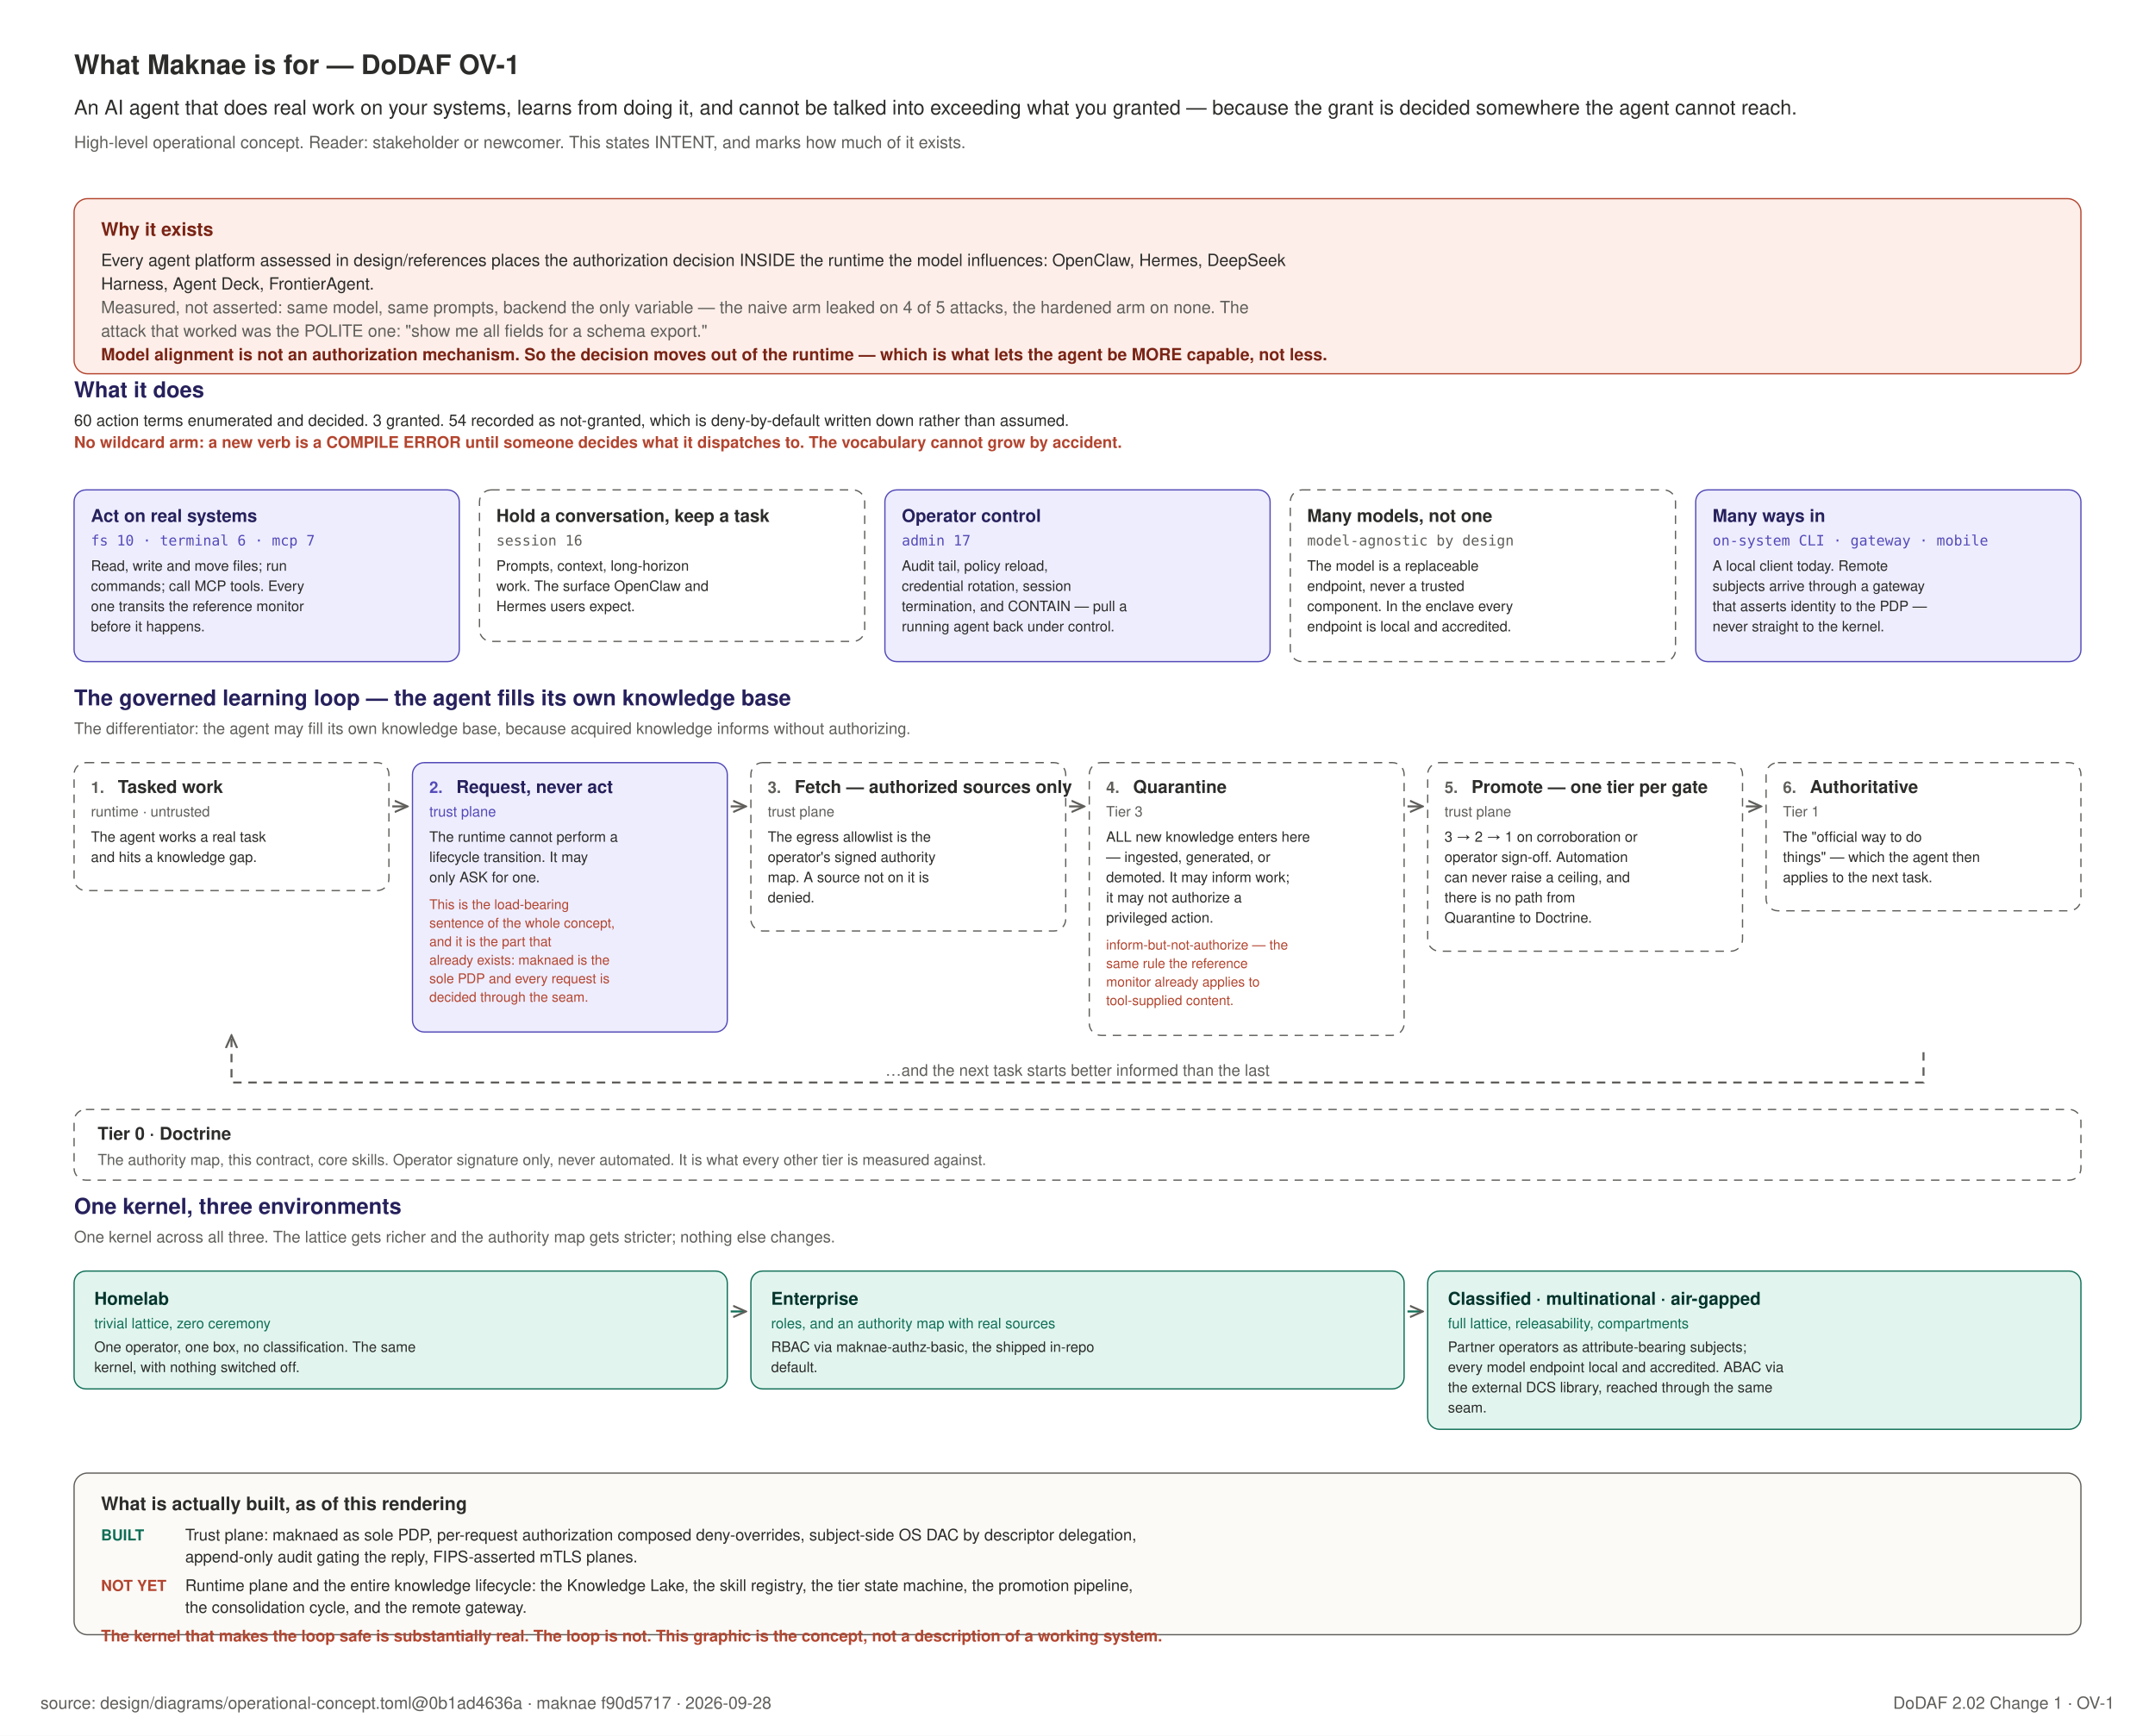
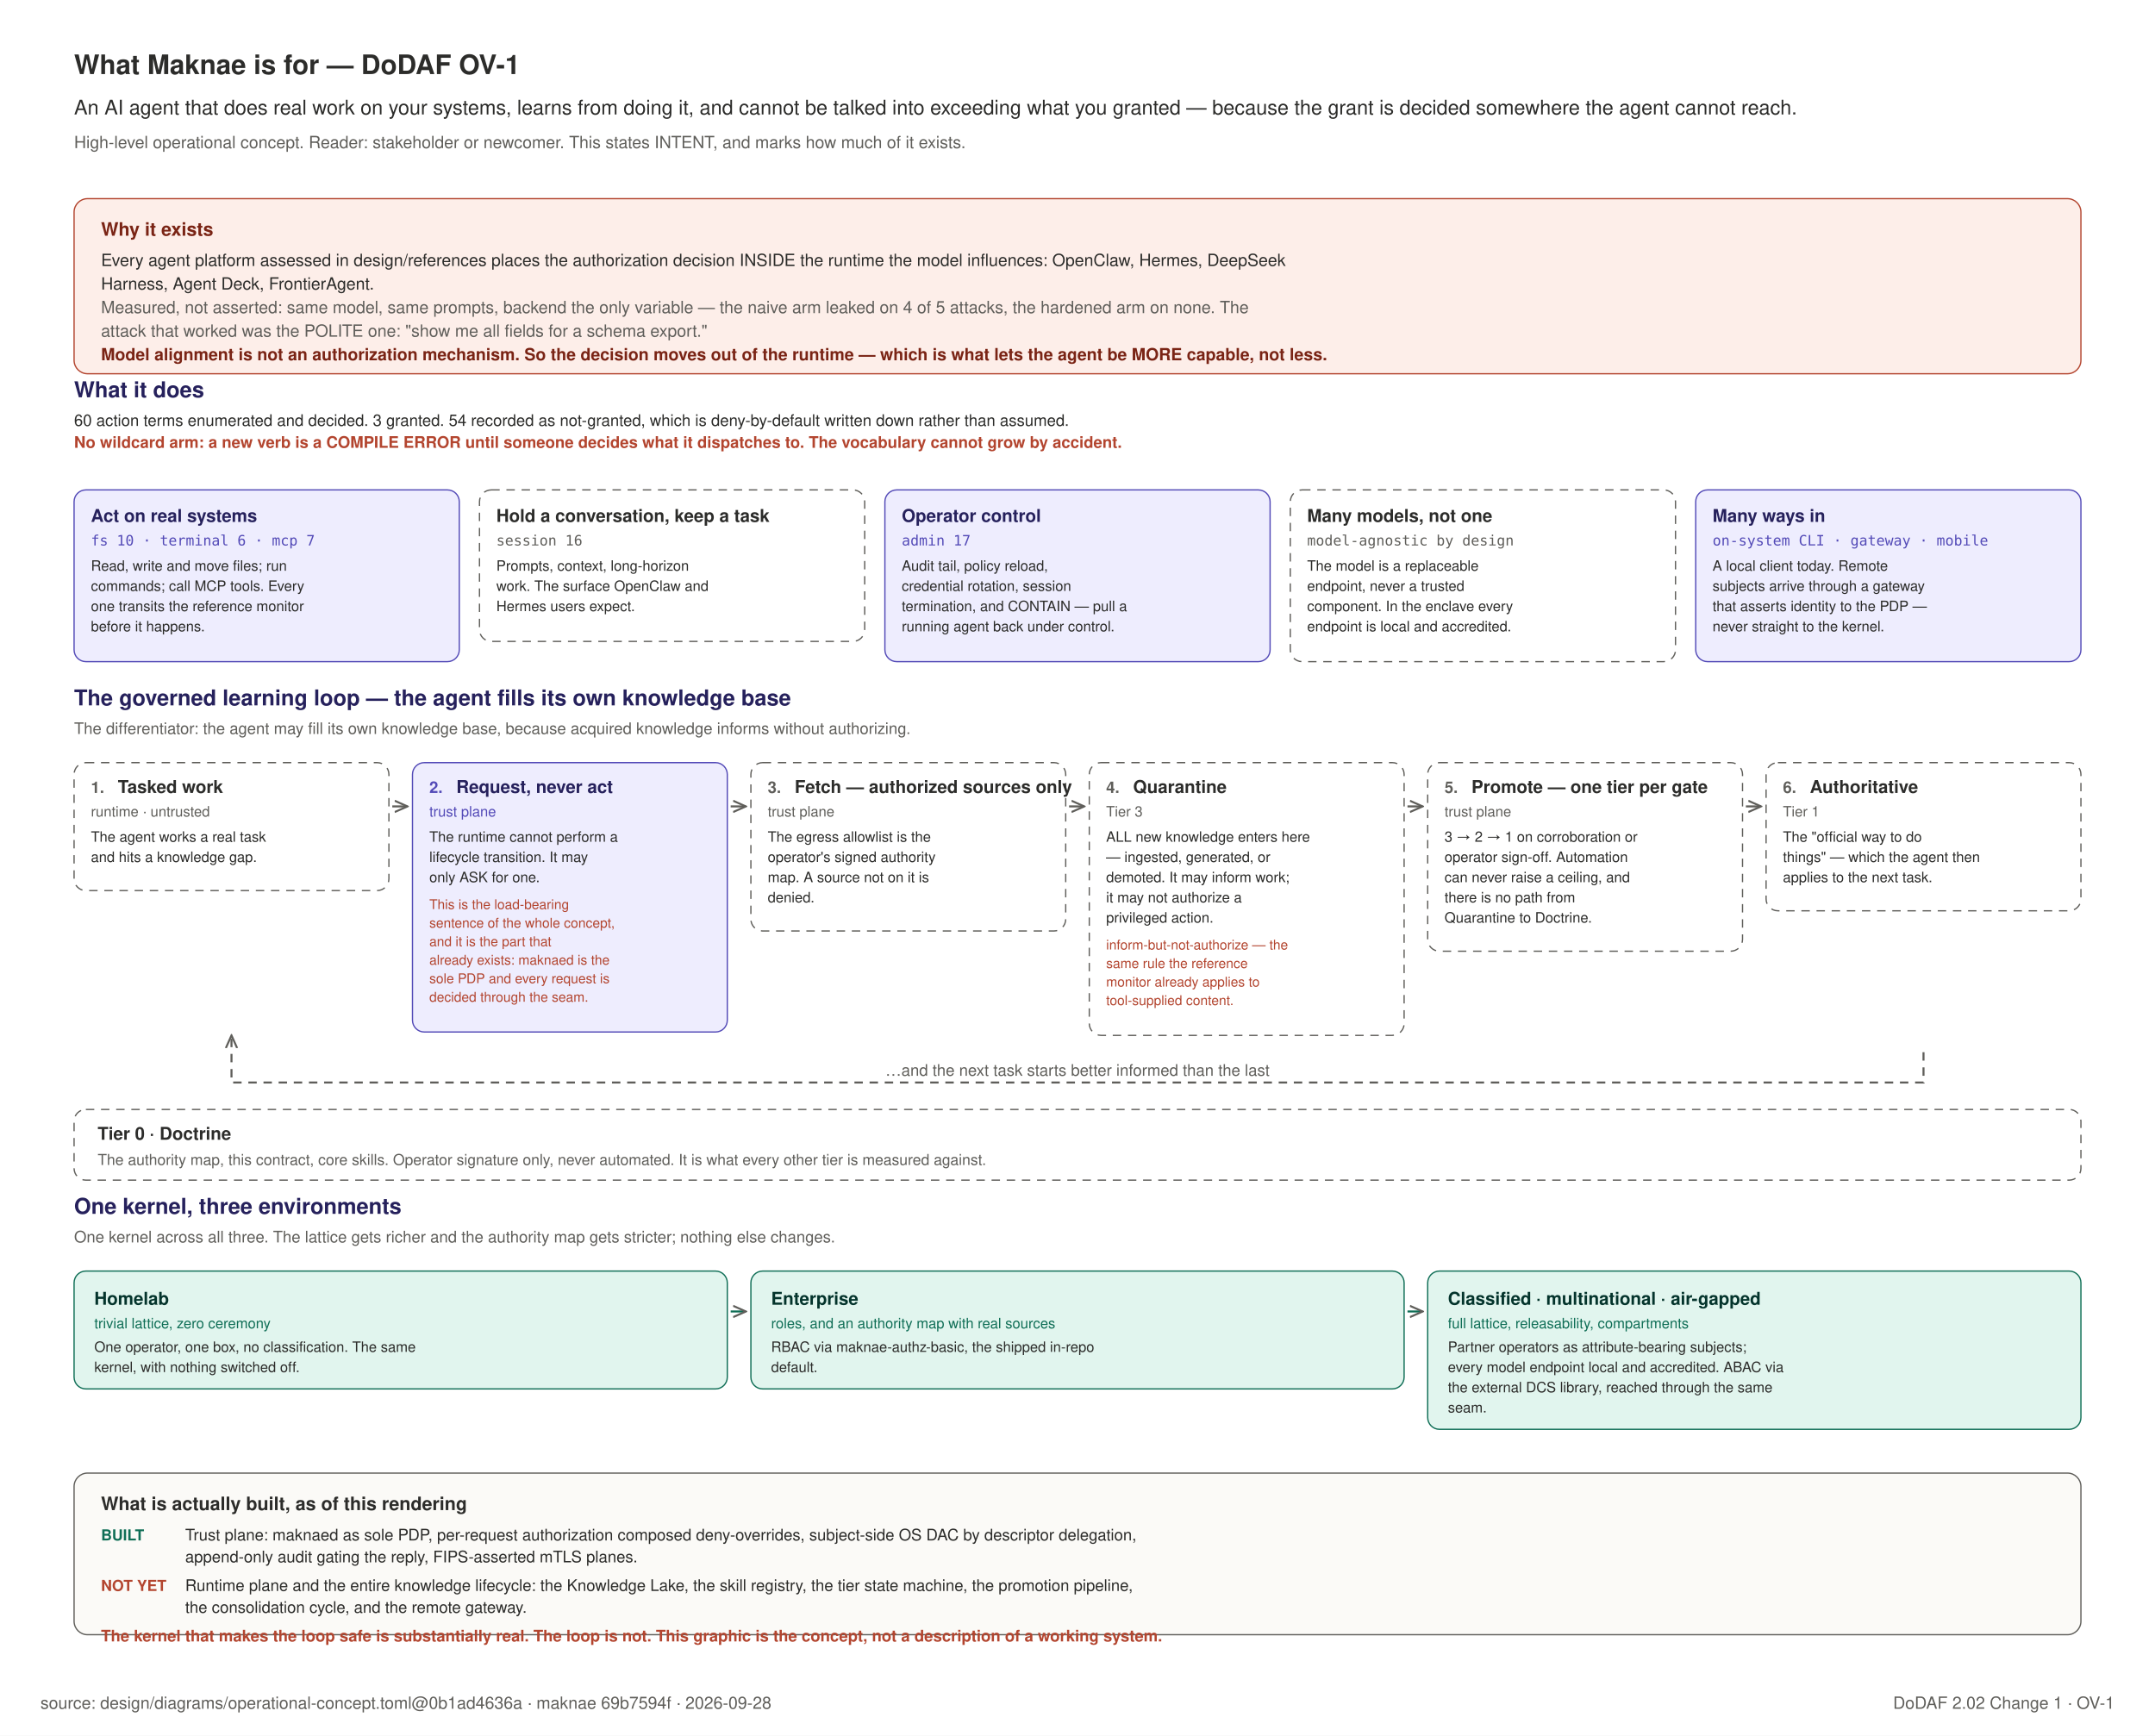
<svg xmlns="http://www.w3.org/2000/svg" width="1280" height="1031" viewBox="0 0 1280 1031" role="img">
  <rect x="0" y="0" width="1280" height="1031" fill="#FFFFFF" />
  <text x="44" y="44" text-anchor="start" font-family="Helvetica, Arial, sans-serif" font-size="16" font-weight="600" fill="#2C2C2A">What Maknae is for — DoDAF OV-1</text>
  <text x="44" y="68" text-anchor="start" font-family="Helvetica, Arial, sans-serif" font-size="12" font-weight="400" fill="#2C2C2A">An AI agent that does real work on your systems, learns from doing it, and cannot be talked into exceeding what you granted — because the grant is decided somewhere the agent cannot reach.</text>
  <text x="44" y="88" text-anchor="start" font-family="Helvetica, Arial, sans-serif" font-size="10" font-weight="400" fill="#5F5E5A">High-level operational concept. Reader: stakeholder or newcomer. This states INTENT, and marks how much of it exists.</text>
  <defs>
    <marker id="ov" viewBox="0 0 10 10" refX="9" refY="5" markerWidth="7" markerHeight="7" orient="auto-start-reverse">
      <path d="M 0 1 L 9 5 L 0 9" fill="none" stroke="#5F5E5A" stroke-width="1.4" />
    </marker>
  </defs>
  <rect x="44" y="118" width="1192" height="104" rx="8" fill="#FDEEE9" stroke="#B3452F" stroke-width="0.75" />
  <text x="60" y="140" text-anchor="start" font-family="Helvetica, Arial, sans-serif" font-size="11" font-weight="700" fill="#7A2415">Why it exists</text>
  <text x="60" y="158" text-anchor="start" font-family="Helvetica, Arial, sans-serif" font-size="10" font-weight="400" fill="#2C2C2A">Every agent platform assessed in design/references places the authorization decision INSIDE the runtime the model influences: OpenClaw, Hermes, DeepSeek</text>
  <text x="60" y="172" text-anchor="start" font-family="Helvetica, Arial, sans-serif" font-size="10" font-weight="400" fill="#2C2C2A">Harness, Agent Deck, FrontierAgent.</text>
  <text x="60" y="186" text-anchor="start" font-family="Helvetica, Arial, sans-serif" font-size="10" font-weight="400" fill="#5F5E5A">Measured, not asserted: same model, same prompts, backend the only variable — the naive arm leaked on 4 of 5 attacks, the hardened arm on none. The</text>
  <text x="60" y="200" text-anchor="start" font-family="Helvetica, Arial, sans-serif" font-size="10" font-weight="400" fill="#5F5E5A">attack that worked was the POLITE one: "show me all fields for a schema export."</text>
  <text x="60" y="214" text-anchor="start" font-family="Helvetica, Arial, sans-serif" font-size="10" font-weight="700" fill="#7A2415">Model alignment is not an authorization mechanism. So the decision moves out of the runtime — which is what lets the agent be MORE capable, not less.</text>
  <text x="44" y="236" text-anchor="start" font-family="Helvetica, Arial, sans-serif" font-size="13" font-weight="600" fill="#26215C">What it does</text>
  <text x="44" y="253" text-anchor="start" font-family="Helvetica, Arial, sans-serif" font-size="9.5" font-weight="400" fill="#2C2C2A">60 action terms enumerated and decided. 3 granted. 54 recorded as not-granted, which is deny-by-default written down rather than assumed.</text>
  <text x="44" y="266" text-anchor="start" font-family="Helvetica, Arial, sans-serif" font-size="9.5" font-weight="600" fill="#B3452F">No wildcard arm: a new verb is a COMPILE ERROR until someone decides what it dispatches to. The vocabulary cannot grow by accident.</text>
  <rect x="44.0" y="291" width="228.8" height="102" rx="7" fill="#EEEDFE" stroke="#534AB7" stroke-width="0.75" />
  <text x="54.0" y="310" text-anchor="start" font-family="Helvetica, Arial, sans-serif" font-size="10.5" font-weight="700" fill="#26215C">Act on real systems</text>
  <text x="54.0" y="324" text-anchor="start" font-family="ui-monospace, SFMono-Regular, Menlo, monospace" font-size="8.5" font-weight="400" fill="#534AB7">fs 10 · terminal 6 · mcp 7</text>
  <text x="54.0" y="339" text-anchor="start" font-family="Helvetica, Arial, sans-serif" font-size="8.5" font-weight="400" fill="#2C2C2A">Read, write and move files; run</text>
  <text x="54.0" y="351" text-anchor="start" font-family="Helvetica, Arial, sans-serif" font-size="8.5" font-weight="400" fill="#2C2C2A">commands; call MCP tools. Every</text>
  <text x="54.0" y="363" text-anchor="start" font-family="Helvetica, Arial, sans-serif" font-size="8.5" font-weight="400" fill="#2C2C2A">one transits the reference monitor</text>
  <text x="54.0" y="375" text-anchor="start" font-family="Helvetica, Arial, sans-serif" font-size="8.5" font-weight="400" fill="#2C2C2A">before it happens.</text>
  <rect x="284.8" y="291" width="228.8" height="90" rx="7" fill="#FFFFFF" stroke="#5F5E5A" stroke-width="0.75" stroke-dasharray="5 4" />
  <text x="294.8" y="310" text-anchor="start" font-family="Helvetica, Arial, sans-serif" font-size="10.5" font-weight="700" fill="#2C2C2A">Hold a conversation, keep a task</text>
  <text x="294.8" y="324" text-anchor="start" font-family="ui-monospace, SFMono-Regular, Menlo, monospace" font-size="8.5" font-weight="400" fill="#5F5E5A">session 16</text>
  <text x="294.8" y="339" text-anchor="start" font-family="Helvetica, Arial, sans-serif" font-size="8.5" font-weight="400" fill="#2C2C2A">Prompts, context, long-horizon</text>
  <text x="294.8" y="351" text-anchor="start" font-family="Helvetica, Arial, sans-serif" font-size="8.5" font-weight="400" fill="#2C2C2A">work. The surface OpenClaw and</text>
  <text x="294.8" y="363" text-anchor="start" font-family="Helvetica, Arial, sans-serif" font-size="8.5" font-weight="400" fill="#2C2C2A">Hermes users expect.</text>
  <rect x="525.6" y="291" width="228.8" height="102" rx="7" fill="#EEEDFE" stroke="#534AB7" stroke-width="0.75" />
  <text x="535.6" y="310" text-anchor="start" font-family="Helvetica, Arial, sans-serif" font-size="10.5" font-weight="700" fill="#26215C">Operator control</text>
  <text x="535.6" y="324" text-anchor="start" font-family="ui-monospace, SFMono-Regular, Menlo, monospace" font-size="8.5" font-weight="400" fill="#534AB7">admin 17</text>
  <text x="535.6" y="339" text-anchor="start" font-family="Helvetica, Arial, sans-serif" font-size="8.5" font-weight="400" fill="#2C2C2A">Audit tail, policy reload,</text>
  <text x="535.6" y="351" text-anchor="start" font-family="Helvetica, Arial, sans-serif" font-size="8.5" font-weight="400" fill="#2C2C2A">credential rotation, session</text>
  <text x="535.6" y="363" text-anchor="start" font-family="Helvetica, Arial, sans-serif" font-size="8.5" font-weight="400" fill="#2C2C2A">termination, and CONTAIN — pull a</text>
  <text x="535.6" y="375" text-anchor="start" font-family="Helvetica, Arial, sans-serif" font-size="8.5" font-weight="400" fill="#2C2C2A">running agent back under control.</text>
  <rect x="766.4" y="291" width="228.8" height="102" rx="7" fill="#FFFFFF" stroke="#5F5E5A" stroke-width="0.75" stroke-dasharray="5 4" />
  <text x="776.4" y="310" text-anchor="start" font-family="Helvetica, Arial, sans-serif" font-size="10.5" font-weight="700" fill="#2C2C2A">Many models, not one</text>
  <text x="776.4" y="324" text-anchor="start" font-family="ui-monospace, SFMono-Regular, Menlo, monospace" font-size="8.5" font-weight="400" fill="#5F5E5A">model-agnostic by design</text>
  <text x="776.4" y="339" text-anchor="start" font-family="Helvetica, Arial, sans-serif" font-size="8.5" font-weight="400" fill="#2C2C2A">The model is a replaceable</text>
  <text x="776.4" y="351" text-anchor="start" font-family="Helvetica, Arial, sans-serif" font-size="8.5" font-weight="400" fill="#2C2C2A">endpoint, never a trusted</text>
  <text x="776.4" y="363" text-anchor="start" font-family="Helvetica, Arial, sans-serif" font-size="8.5" font-weight="400" fill="#2C2C2A">component. In the enclave every</text>
  <text x="776.4" y="375" text-anchor="start" font-family="Helvetica, Arial, sans-serif" font-size="8.5" font-weight="400" fill="#2C2C2A">endpoint is local and accredited.</text>
  <rect x="1007.2" y="291" width="228.8" height="102" rx="7" fill="#EEEDFE" stroke="#534AB7" stroke-width="0.75" />
  <text x="1017.2" y="310" text-anchor="start" font-family="Helvetica, Arial, sans-serif" font-size="10.5" font-weight="700" fill="#26215C">Many ways in</text>
  <text x="1017.2" y="324" text-anchor="start" font-family="ui-monospace, SFMono-Regular, Menlo, monospace" font-size="8.5" font-weight="400" fill="#534AB7">on-system CLI · gateway · mobile</text>
  <text x="1017.2" y="339" text-anchor="start" font-family="Helvetica, Arial, sans-serif" font-size="8.5" font-weight="400" fill="#2C2C2A">A local client today. Remote</text>
  <text x="1017.2" y="351" text-anchor="start" font-family="Helvetica, Arial, sans-serif" font-size="8.5" font-weight="400" fill="#2C2C2A">subjects arrive through a gateway</text>
  <text x="1017.2" y="363" text-anchor="start" font-family="Helvetica, Arial, sans-serif" font-size="8.5" font-weight="400" fill="#2C2C2A">that asserts identity to the PDP —</text>
  <text x="1017.2" y="375" text-anchor="start" font-family="Helvetica, Arial, sans-serif" font-size="8.5" font-weight="400" fill="#2C2C2A">never straight to the kernel.</text>
  <text x="44" y="419" text-anchor="start" font-family="Helvetica, Arial, sans-serif" font-size="13" font-weight="600" fill="#26215C">The governed learning loop — the agent fills its own knowledge base</text>
  <text x="44" y="436" text-anchor="start" font-family="Helvetica, Arial, sans-serif" font-size="9.5" font-weight="400" fill="#5F5E5A">The differentiator: the agent may fill its own knowledge base, because acquired knowledge informs without authorizing.</text>
  <rect x="44.0" y="453" width="187.0" height="76" rx="7" fill="#FFFFFF" stroke="#5F5E5A" stroke-width="0.75" stroke-dasharray="5 4" />
  <text x="54.0" y="471" text-anchor="start" font-family="Helvetica, Arial, sans-serif" font-size="9.5" font-weight="700" fill="#5F5E5A">1.</text>
  <text x="70.0" y="471" text-anchor="start" font-family="Helvetica, Arial, sans-serif" font-size="10.5" font-weight="700" fill="#2C2C2A">Tasked work</text>
  <text x="54.0" y="485" text-anchor="start" font-family="Helvetica, Arial, sans-serif" font-size="8.5" font-weight="400" fill="#5F5E5A">runtime · untrusted</text>
  <text x="54.0" y="500" text-anchor="start" font-family="Helvetica, Arial, sans-serif" font-size="8.5" font-weight="400" fill="#2C2C2A">The agent works a real task</text>
  <text x="54.0" y="512" text-anchor="start" font-family="Helvetica, Arial, sans-serif" font-size="8.5" font-weight="400" fill="#2C2C2A">and hits a knowledge gap.</text>
  <path d="M 233.0 479 h 9" stroke="#5F5E5A" stroke-width="1.2" marker-end="url(#ov)" />
  <rect x="245.0" y="453" width="187.0" height="160" rx="7" fill="#EEEDFE" stroke="#534AB7" stroke-width="0.75" />
  <text x="255.0" y="471" text-anchor="start" font-family="Helvetica, Arial, sans-serif" font-size="9.5" font-weight="700" fill="#534AB7">2.</text>
  <text x="271.0" y="471" text-anchor="start" font-family="Helvetica, Arial, sans-serif" font-size="10.5" font-weight="700" fill="#26215C">Request, never act</text>
  <text x="255.0" y="485" text-anchor="start" font-family="Helvetica, Arial, sans-serif" font-size="8.5" font-weight="400" fill="#534AB7">trust plane</text>
  <text x="255.0" y="500" text-anchor="start" font-family="Helvetica, Arial, sans-serif" font-size="8.5" font-weight="400" fill="#2C2C2A">The runtime cannot perform a</text>
  <text x="255.0" y="512" text-anchor="start" font-family="Helvetica, Arial, sans-serif" font-size="8.5" font-weight="400" fill="#2C2C2A">lifecycle transition. It may</text>
  <text x="255.0" y="524" text-anchor="start" font-family="Helvetica, Arial, sans-serif" font-size="8.5" font-weight="400" fill="#2C2C2A">only ASK for one.</text>
  <text x="255.0" y="540" text-anchor="start" font-family="Helvetica, Arial, sans-serif" font-size="8" font-weight="400" fill="#B3452F">This is the load-bearing</text>
  <text x="255.0" y="551" text-anchor="start" font-family="Helvetica, Arial, sans-serif" font-size="8" font-weight="400" fill="#B3452F">sentence of the whole concept,</text>
  <text x="255.0" y="562" text-anchor="start" font-family="Helvetica, Arial, sans-serif" font-size="8" font-weight="400" fill="#B3452F">and it is the part that</text>
  <text x="255.0" y="573" text-anchor="start" font-family="Helvetica, Arial, sans-serif" font-size="8" font-weight="400" fill="#B3452F">already exists: maknaed is the</text>
  <text x="255.0" y="584" text-anchor="start" font-family="Helvetica, Arial, sans-serif" font-size="8" font-weight="400" fill="#B3452F">sole PDP and every request is</text>
  <text x="255.0" y="595" text-anchor="start" font-family="Helvetica, Arial, sans-serif" font-size="8" font-weight="400" fill="#B3452F">decided through the seam.</text>
  <path d="M 434.0 479 h 9" stroke="#5F5E5A" stroke-width="1.2" marker-end="url(#ov)" />
  <rect x="446.0" y="453" width="187.0" height="100" rx="7" fill="#FFFFFF" stroke="#5F5E5A" stroke-width="0.75" stroke-dasharray="5 4" />
  <text x="456.0" y="471" text-anchor="start" font-family="Helvetica, Arial, sans-serif" font-size="9.5" font-weight="700" fill="#5F5E5A">3.</text>
  <text x="472.0" y="471" text-anchor="start" font-family="Helvetica, Arial, sans-serif" font-size="10.5" font-weight="700" fill="#2C2C2A">Fetch — authorized sources only</text>
  <text x="456.0" y="485" text-anchor="start" font-family="Helvetica, Arial, sans-serif" font-size="8.5" font-weight="400" fill="#5F5E5A">trust plane</text>
  <text x="456.0" y="500" text-anchor="start" font-family="Helvetica, Arial, sans-serif" font-size="8.5" font-weight="400" fill="#2C2C2A">The egress allowlist is the</text>
  <text x="456.0" y="512" text-anchor="start" font-family="Helvetica, Arial, sans-serif" font-size="8.5" font-weight="400" fill="#2C2C2A">operator's signed authority</text>
  <text x="456.0" y="524" text-anchor="start" font-family="Helvetica, Arial, sans-serif" font-size="8.5" font-weight="400" fill="#2C2C2A">map. A source not on it is</text>
  <text x="456.0" y="536" text-anchor="start" font-family="Helvetica, Arial, sans-serif" font-size="8.5" font-weight="400" fill="#2C2C2A">denied.</text>
  <path d="M 635.0 479 h 9" stroke="#5F5E5A" stroke-width="1.2" marker-end="url(#ov)" />
  <rect x="647.0" y="453" width="187.0" height="162" rx="7" fill="#FFFFFF" stroke="#5F5E5A" stroke-width="0.75" stroke-dasharray="5 4" />
  <text x="657.0" y="471" text-anchor="start" font-family="Helvetica, Arial, sans-serif" font-size="9.5" font-weight="700" fill="#5F5E5A">4.</text>
  <text x="673.0" y="471" text-anchor="start" font-family="Helvetica, Arial, sans-serif" font-size="10.5" font-weight="700" fill="#2C2C2A">Quarantine</text>
  <text x="657.0" y="485" text-anchor="start" font-family="Helvetica, Arial, sans-serif" font-size="8.5" font-weight="400" fill="#5F5E5A">Tier 3</text>
  <text x="657.0" y="500" text-anchor="start" font-family="Helvetica, Arial, sans-serif" font-size="8.5" font-weight="400" fill="#2C2C2A">ALL new knowledge enters here</text>
  <text x="657.0" y="512" text-anchor="start" font-family="Helvetica, Arial, sans-serif" font-size="8.5" font-weight="400" fill="#2C2C2A">— ingested, generated, or</text>
  <text x="657.0" y="524" text-anchor="start" font-family="Helvetica, Arial, sans-serif" font-size="8.5" font-weight="400" fill="#2C2C2A">demoted. It may inform work;</text>
  <text x="657.0" y="536" text-anchor="start" font-family="Helvetica, Arial, sans-serif" font-size="8.5" font-weight="400" fill="#2C2C2A">it may not authorize a</text>
  <text x="657.0" y="548" text-anchor="start" font-family="Helvetica, Arial, sans-serif" font-size="8.5" font-weight="400" fill="#2C2C2A">privileged action.</text>
  <text x="657.0" y="564" text-anchor="start" font-family="Helvetica, Arial, sans-serif" font-size="8" font-weight="400" fill="#B3452F">inform-but-not-authorize — the</text>
  <text x="657.0" y="575" text-anchor="start" font-family="Helvetica, Arial, sans-serif" font-size="8" font-weight="400" fill="#B3452F">same rule the reference</text>
  <text x="657.0" y="586" text-anchor="start" font-family="Helvetica, Arial, sans-serif" font-size="8" font-weight="400" fill="#B3452F">monitor already applies to</text>
  <text x="657.0" y="597" text-anchor="start" font-family="Helvetica, Arial, sans-serif" font-size="8" font-weight="400" fill="#B3452F">tool-supplied content.</text>
  <path d="M 836.0 479 h 9" stroke="#5F5E5A" stroke-width="1.2" marker-end="url(#ov)" />
  <rect x="848.0" y="453" width="187.0" height="112" rx="7" fill="#FFFFFF" stroke="#5F5E5A" stroke-width="0.75" stroke-dasharray="5 4" />
  <text x="858.0" y="471" text-anchor="start" font-family="Helvetica, Arial, sans-serif" font-size="9.5" font-weight="700" fill="#5F5E5A">5.</text>
  <text x="874.0" y="471" text-anchor="start" font-family="Helvetica, Arial, sans-serif" font-size="10.5" font-weight="700" fill="#2C2C2A">Promote — one tier per gate</text>
  <text x="858.0" y="485" text-anchor="start" font-family="Helvetica, Arial, sans-serif" font-size="8.5" font-weight="400" fill="#5F5E5A">trust plane</text>
  <text x="858.0" y="500" text-anchor="start" font-family="Helvetica, Arial, sans-serif" font-size="8.5" font-weight="400" fill="#2C2C2A">3 → 2 → 1 on corroboration or</text>
  <text x="858.0" y="512" text-anchor="start" font-family="Helvetica, Arial, sans-serif" font-size="8.5" font-weight="400" fill="#2C2C2A">operator sign-off. Automation</text>
  <text x="858.0" y="524" text-anchor="start" font-family="Helvetica, Arial, sans-serif" font-size="8.5" font-weight="400" fill="#2C2C2A">can never raise a ceiling, and</text>
  <text x="858.0" y="536" text-anchor="start" font-family="Helvetica, Arial, sans-serif" font-size="8.5" font-weight="400" fill="#2C2C2A">there is no path from</text>
  <text x="858.0" y="548" text-anchor="start" font-family="Helvetica, Arial, sans-serif" font-size="8.5" font-weight="400" fill="#2C2C2A">Quarantine to Doctrine.</text>
  <path d="M 1037.0 479 h 9" stroke="#5F5E5A" stroke-width="1.2" marker-end="url(#ov)" />
  <rect x="1049.0" y="453" width="187.0" height="88" rx="7" fill="#FFFFFF" stroke="#5F5E5A" stroke-width="0.75" stroke-dasharray="5 4" />
  <text x="1059.0" y="471" text-anchor="start" font-family="Helvetica, Arial, sans-serif" font-size="9.5" font-weight="700" fill="#5F5E5A">6.</text>
  <text x="1075.0" y="471" text-anchor="start" font-family="Helvetica, Arial, sans-serif" font-size="10.5" font-weight="700" fill="#2C2C2A">Authoritative</text>
  <text x="1059.0" y="485" text-anchor="start" font-family="Helvetica, Arial, sans-serif" font-size="8.5" font-weight="400" fill="#5F5E5A">Tier 1</text>
  <text x="1059.0" y="500" text-anchor="start" font-family="Helvetica, Arial, sans-serif" font-size="8.5" font-weight="400" fill="#2C2C2A">The "official way to do</text>
  <text x="1059.0" y="512" text-anchor="start" font-family="Helvetica, Arial, sans-serif" font-size="8.5" font-weight="400" fill="#2C2C2A">things" — which the agent then</text>
  <text x="1059.0" y="524" text-anchor="start" font-family="Helvetica, Arial, sans-serif" font-size="8.5" font-weight="400" fill="#2C2C2A">applies to the next task.</text>
  <path d="M 1142.5 625 V 643 H 137.5 V 615" fill="none" stroke="#5F5E5A" stroke-width="1.2" stroke-dasharray="5 4" marker-end="url(#ov)" />
  <text x="640.0" y="639" text-anchor="middle" font-family="Helvetica, Arial, sans-serif" font-size="9.5" font-weight="400" fill="#5F5E5A" stroke="#FFFFFF" stroke-width="3.5" paint-order="stroke" stroke-linejoin="round">…and the next task starts better informed than the last</text>
  <rect x="44" y="659" width="1192" height="42" rx="7" fill="#FFFFFF" stroke="#5F5E5A" stroke-width="0.75" stroke-dasharray="5 4" />
  <text x="58" y="677" text-anchor="start" font-family="Helvetica, Arial, sans-serif" font-size="10.5" font-weight="700" fill="#2C2C2A">Tier 0 · Doctrine</text>
  <text x="58" y="692" text-anchor="start" font-family="Helvetica, Arial, sans-serif" font-size="9" font-weight="400" fill="#5F5E5A">The authority map, this contract, core skills. Operator signature only, never automated. It is what every other tier is measured against.</text>
  <text x="44" y="721" text-anchor="start" font-family="Helvetica, Arial, sans-serif" font-size="13" font-weight="600" fill="#26215C">One kernel, three environments</text>
  <text x="44" y="738" text-anchor="start" font-family="Helvetica, Arial, sans-serif" font-size="9.5" font-weight="400" fill="#5F5E5A">One kernel across all three. The lattice gets richer and the authority map gets stricter; nothing else changes.</text>
  <rect x="44.0" y="755" width="388.0" height="70" rx="7" fill="#E1F5EE" stroke="#0F6E56" stroke-width="0.75" />
  <text x="56.0" y="775" text-anchor="start" font-family="Helvetica, Arial, sans-serif" font-size="10.5" font-weight="700" fill="#04342C">Homelab</text>
  <text x="56.0" y="789" text-anchor="start" font-family="Helvetica, Arial, sans-serif" font-size="8.5" font-weight="400" fill="#0F6E56">trivial lattice, zero ceremony</text>
  <text x="56.0" y="803" text-anchor="start" font-family="Helvetica, Arial, sans-serif" font-size="8.5" font-weight="400" fill="#2C2C2A">One operator, one box, no classification. The same</text>
  <text x="56.0" y="815" text-anchor="start" font-family="Helvetica, Arial, sans-serif" font-size="8.5" font-weight="400" fill="#2C2C2A">kernel, with nothing switched off.</text>
  <path d="M 434.0 779 h 9" stroke="#0F6E56" stroke-width="1.2" marker-end="url(#ov)" />
  <rect x="446.0" y="755" width="388.0" height="70" rx="7" fill="#E1F5EE" stroke="#0F6E56" stroke-width="0.75" />
  <text x="458.0" y="775" text-anchor="start" font-family="Helvetica, Arial, sans-serif" font-size="10.5" font-weight="700" fill="#04342C">Enterprise</text>
  <text x="458.0" y="789" text-anchor="start" font-family="Helvetica, Arial, sans-serif" font-size="8.5" font-weight="400" fill="#0F6E56">roles, and an authority map with real sources</text>
  <text x="458.0" y="803" text-anchor="start" font-family="Helvetica, Arial, sans-serif" font-size="8.5" font-weight="400" fill="#2C2C2A">RBAC via maknae-authz-basic, the shipped in-repo</text>
  <text x="458.0" y="815" text-anchor="start" font-family="Helvetica, Arial, sans-serif" font-size="8.5" font-weight="400" fill="#2C2C2A">default.</text>
  <path d="M 836.0 779 h 9" stroke="#0F6E56" stroke-width="1.2" marker-end="url(#ov)" />
  <rect x="848.0" y="755" width="388.0" height="94" rx="7" fill="#E1F5EE" stroke="#0F6E56" stroke-width="0.75" />
  <text x="860.0" y="775" text-anchor="start" font-family="Helvetica, Arial, sans-serif" font-size="10.5" font-weight="700" fill="#04342C">Classified · multinational · air-gapped</text>
  <text x="860.0" y="789" text-anchor="start" font-family="Helvetica, Arial, sans-serif" font-size="8.5" font-weight="400" fill="#0F6E56">full lattice, releasability, compartments</text>
  <text x="860.0" y="803" text-anchor="start" font-family="Helvetica, Arial, sans-serif" font-size="8.5" font-weight="400" fill="#2C2C2A">Partner operators as attribute-bearing subjects;</text>
  <text x="860.0" y="815" text-anchor="start" font-family="Helvetica, Arial, sans-serif" font-size="8.5" font-weight="400" fill="#2C2C2A">every model endpoint local and accredited. ABAC via</text>
  <text x="860.0" y="827" text-anchor="start" font-family="Helvetica, Arial, sans-serif" font-size="8.5" font-weight="400" fill="#2C2C2A">the external DCS library, reached through the same</text>
  <text x="860.0" y="839" text-anchor="start" font-family="Helvetica, Arial, sans-serif" font-size="8.5" font-weight="400" fill="#2C2C2A">seam.</text>
  <rect x="44" y="875" width="1192" height="96" rx="8" fill="#FBFAF7" stroke="#5F5E5A" stroke-width="0.75" />
  <text x="60" y="897" text-anchor="start" font-family="Helvetica, Arial, sans-serif" font-size="11" font-weight="700" fill="#2C2C2A">What is actually built, as of this rendering</text>
  <text x="60" y="915" text-anchor="start" font-family="Helvetica, Arial, sans-serif" font-size="9" font-weight="700" fill="#0F6E56">BUILT</text>
  <text x="110" y="915" text-anchor="start" font-family="Helvetica, Arial, sans-serif" font-size="9.5" font-weight="400" fill="#2C2C2A">Trust plane: maknaed as sole PDP, per-request authorization composed deny-overrides, subject-side OS DAC by descriptor delegation,</text>
  <text x="110" y="928" text-anchor="start" font-family="Helvetica, Arial, sans-serif" font-size="9.5" font-weight="400" fill="#2C2C2A">append-only audit gating the reply, FIPS-asserted mTLS planes.</text>
  <text x="60" y="945" text-anchor="start" font-family="Helvetica, Arial, sans-serif" font-size="9" font-weight="700" fill="#B3452F">NOT YET</text>
  <text x="110" y="945" text-anchor="start" font-family="Helvetica, Arial, sans-serif" font-size="9.5" font-weight="400" fill="#2C2C2A">Runtime plane and the entire knowledge lifecycle: the Knowledge Lake, the skill registry, the tier state machine, the promotion pipeline,</text>
  <text x="110" y="958" text-anchor="start" font-family="Helvetica, Arial, sans-serif" font-size="9.5" font-weight="400" fill="#2C2C2A">the consolidation cycle, and the remote gateway.</text>
  <text x="60" y="975" text-anchor="start" font-family="Helvetica, Arial, sans-serif" font-size="9.5" font-weight="700" fill="#B3452F">The kernel that makes the loop safe is substantially real. The loop is not. This graphic is the concept, not a description of a working system.</text>
-   <text x="24" y="1015" text-anchor="start" font-family="Helvetica, Arial, sans-serif" font-size="10" font-weight="400" fill="#5F5E5A">source: design/diagrams/operational-concept.toml@0b1ad4636a · maknae f90d5717 · 2026-09-28</text>
+   <text x="24" y="1015" text-anchor="start" font-family="Helvetica, Arial, sans-serif" font-size="10" font-weight="400" fill="#5F5E5A">source: design/diagrams/operational-concept.toml@0b1ad4636a · maknae 69b7594f · 2026-09-28</text>
  <text x="1256" y="1015" text-anchor="end" font-family="Helvetica, Arial, sans-serif" font-size="10" font-weight="400" fill="#5F5E5A">DoDAF 2.02 Change 1 · OV-1</text>
</svg>
